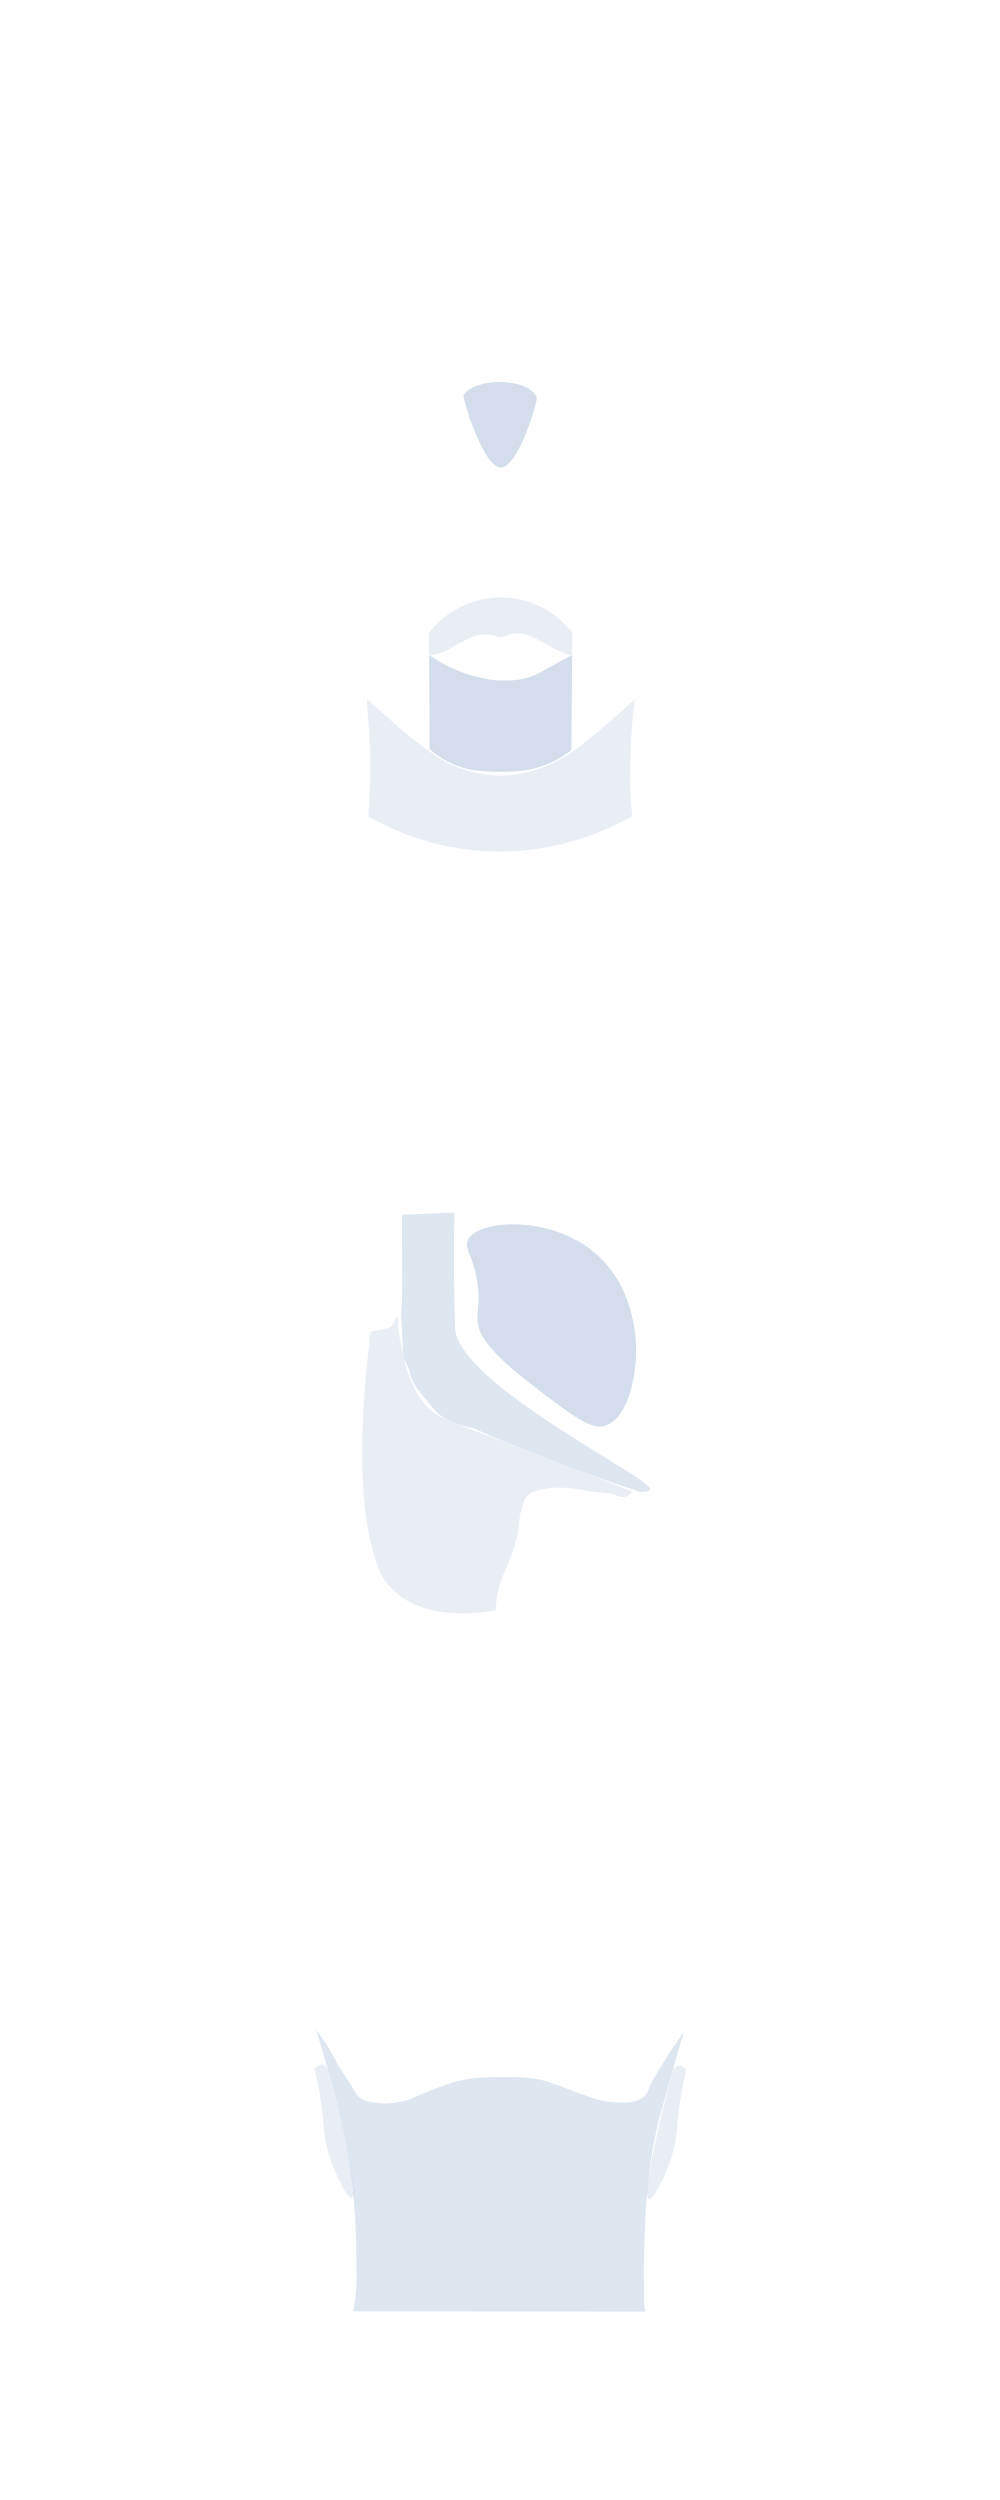
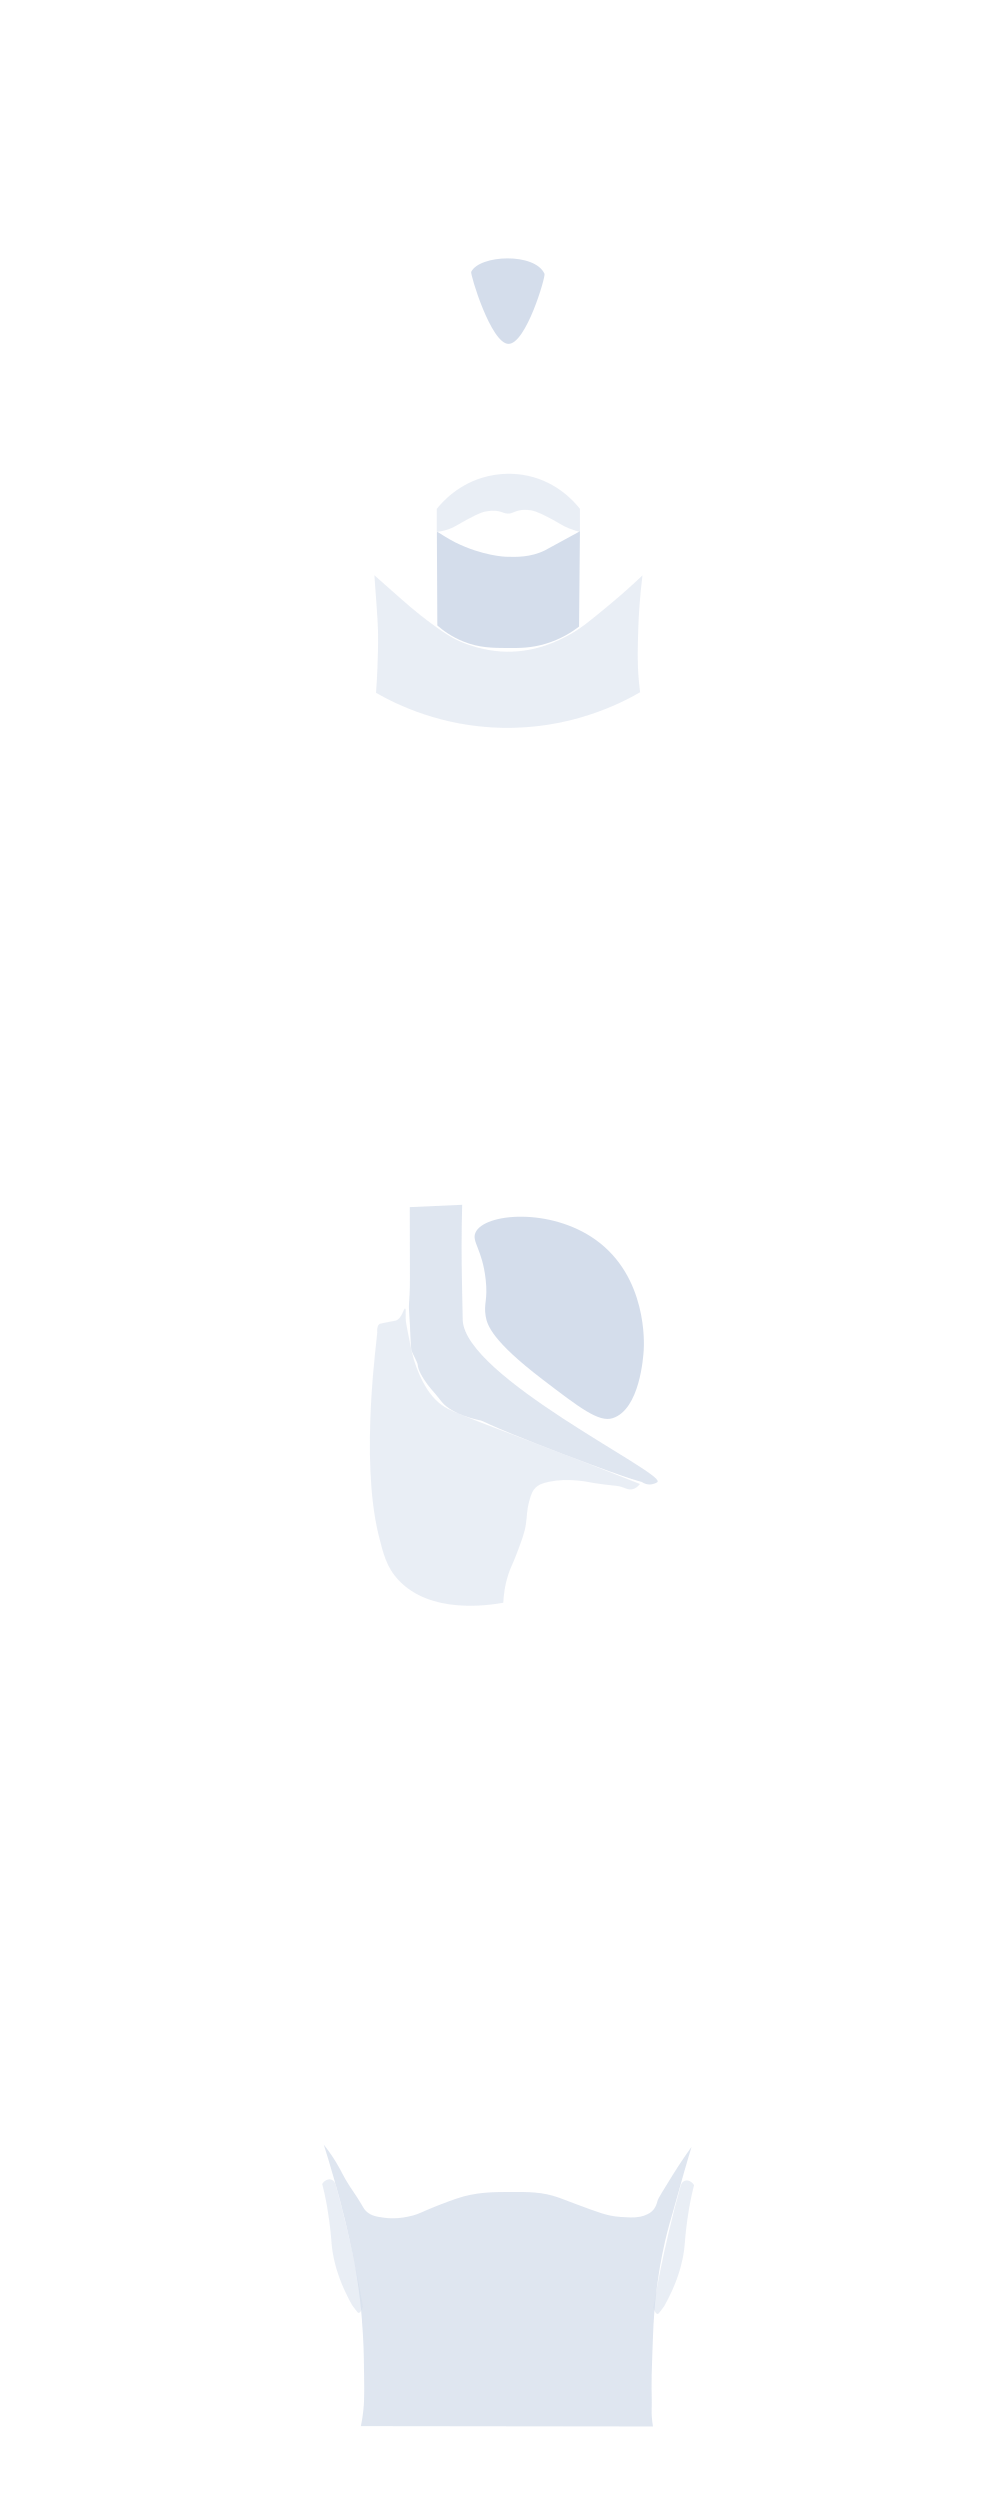
<svg xmlns="http://www.w3.org/2000/svg" id="_Слой_1" viewBox="0 0 2200 5500">
  <defs>
-     <style>.cls-1{opacity:.51;}.cls-1,.cls-2,.cls-3,.cls-4{fill:#d3ddeb;}.cls-2{opacity:.5;}.cls-3{opacity:.75;}</style>
+     <style>.cls-1,.cls-2,.cls-3,.cls-4{fill:#d4ddeb;}.cls-2{opacity:.5;}.cls-3{opacity:.51;}.cls-4{opacity:.75;}</style>
  </defs>
-   <path class="cls-3" d="M1419.57,5085.6c-214.21-.25-428.43-.5-642.64-.76.52-2.45,1.27-6.18,2.08-10.73,5.67-31.76,5.59-56.15,5.14-90.31-.5-38.89-.75-58.33-1.22-69.43-1.53-36.21-3.98-89.98-14.9-158.17-5.4-33.72-10.79-57.95-17.44-87.82-12.39-55.69-24.55-98.83-32.44-126.66-8.86-31.26-16.86-57.3-22.81-76.11,12.69,16.03,21.65,29.88,27.42,39.43,12.73,21.06,14.49,28.72,29.98,52.69,7.58,11.72,8.64,12.18,17.27,25.84,12.64,20,13.23,23.55,19.09,28.98,10.83,10.05,23.76,11.78,39.88,13.94,7.75,1.04,31.57,3.57,63.26-5.27,14.56-4.06,16.03-6.41,47.3-19.01,0,0,26.56-10.7,48.19-18.05,41.48-14.11,79.25-14.3,112.66-14.46,46.32-.23,75.77-.38,112.29,12.57,16.1,5.71,65.03,25.12,93.65,34.25,6.32,2.02,16.44,5.06,29.64,6.86,7.91,1.08,15.2,1.47,21.52,1.81,10.34.56,15.51.84,21.24.43,7.66-.54,17.19-1.31,27.75-6.5,3.29-1.62,7.27-3.58,11.27-7.37,8.23-7.8,10.48-17.59,11.71-22.11,1.62-5.99,12.19-22.98,33.33-56.97,9.19-14.77,16.24-25.42,17.92-27.95,8.99-13.55,17.12-25.12,23.76-34.31-3.95,12.93-9.92,32.75-16.91,57.23-5.1,17.85-7.63,27.29-13.44,48.13-13.21,47.39-15.29,53.01-19.94,70.24-12.5,46.24-18.57,83.48-21.49,101.77-7.94,49.59-10.42,88.4-11.89,112.42-.72,11.78-1.42,31.15-2.81,69.87-1.26,35.06-1.64,52.05-1.53,71.91.12,20.36.6,18.15.43,31.65-.19,14.64-.86,25.5,1.09,41.49.55,4.48,1.15,8.13,1.58,10.51Z" />
-   <path class="cls-2" d="M1090.27,3542.79c-32.75,5.92-160.52,25.57-230.79-50.11-25.81-27.8-33.37-57.16-43.61-99.05-41.81-171.13-2.05-440.33-2.86-445.92-.05-.32-.57-3.56-.06-7.72.17-1.37.48-2.74,1-4.46,1.26-4.17,3.55-5.66,4.12-6.01.09-.06.16-.1.24-.14.7-.36,2.2-.75,11.45-2.62,6.12-1.24,8.38-1.68,8.38-1.68,15.2-2.94,14.8-2.8,15.2-2.92,14.07-4.1,17.69-27.64,20.94-26.54,2.27.77.83,8.34,1.27,20.67.32,8.9,1.66,15.79,4.35,29.56,7.56,38.74,11.33,58.11,18.79,77.52,8.41,21.9,27.24,70.94,69.73,92.88,6.95,3.59,17.64,8,39.04,16.82,21.17,8.73,37.17,14.72,42.48,16.71,58.13,21.8,115.88,44.59,173.91,66.66,40.17,15.28,97.15,37.22,167.13,65.16-3.69,4.62-9.47,10.2-17.48,11.63-7.78,1.39-13.6-1.87-21.25-4.6-8.92-3.18-11.58-2.54-36.39-5.51-41.21-4.94-38.6-7.28-63.44-9.29-22.24-1.8-41.04-1.28-60.63,2.68-17.41,3.51-24.61,7.55-29.98,12.65-5.87,5.58-10.1,12.94-14.68,30.91-5.76,22.58-4.28,31.32-7.17,50.18-2.92,19.01-8.74,34.36-20.4,65.07-10.11,26.63-12.83,28.61-18.2,45.21-8.22,25.45-10.47,47.53-11.08,62.27Z" />
-   <path class="cls-1" d="M772.07,4835.75c-1.48-.06-2.54-1.32-7.21-7.49-2.17-2.86-4.65-6.16-7.37-9.83-8.31-14.9-24.43-45.65-34.41-80.12-4.93-17.04-7.59-32.28-7.86-33.92-2.41-14.08-2.71-21.94-3.93-35.88-1.17-13.39-4.9-52.04-14.26-94.87-2.02-9.24-3.87-16.74-5.09-21.49.95-1.67,2.72-4.28,5.78-6.45,1.9-1.36,7.23-5.15,13.57-3.37,7.21,2.02,9.65,9.57,9.83,10.17,9.41,33.98,18.47,69.22,27.04,105.68,13.29,56.57,24.24,111.14,33.24,163.38-.69,2.22-4.6,14.38-9.32,14.19Z" />
-   <path class="cls-1" d="M1429.75,4838.22c1.48-.06,2.54-1.32,7.21-7.49,2.17-2.86,4.65-6.16,7.37-9.83,8.31-14.9,24.43-45.65,34.41-80.12,4.93-17.04,7.59-32.28,7.86-33.92,2.41-14.08,2.71-21.94,3.93-35.88,1.17-13.39,4.9-52.04,14.26-94.87,2.02-9.24,3.87-16.74,5.09-21.49-.95-1.67-2.72-4.28-5.78-6.45-1.9-1.36-7.23-5.15-13.57-3.37-7.21,2.02-9.65,9.57-9.83,10.17-9.41,33.98-18.47,69.22-27.04,105.68-13.29,56.57-24.24,111.14-33.24,163.38.69,2.22,4.6,14.38,9.32,14.19Z" />
-   <path class="cls-3" d="M1429.85,3276.41c-1.18,2.69-10.51,6.48-18.95,6.19-7.58-.26-13.08-3.77-14.43-4.59-6.84-4.16.28,4.42-172.63-61.55-196.89-75.13-168.45-71.89-188.9-75.92-.04,0-56.24-11.09-79.49-39.01-1.41-1.69-4.02-5.04-13.86-17.15-5.98-7.36-16.07-17.55-25.45-32.39-13.23-20.94-13.94-28.73-14.05-32.09-.21-6.06-11.57-24.42-13.71-32.68-2.38-9.2-2.34-43.47-5.29-84.49-.15-2.09-.44-5.42-.46-9.95-.04-10.48,1.49-18.23,2.08-45.17.2-9.27.19-16.84.15-21.68-.1-51.16-.21-102.32-.31-153.48,38.42-1.7,76.84-3.39,115.25-5.09-.36,12.95-.71,28.05-.95,44.91-.13,8.94-.34,26.09-.35,47.81-.02,28.98.34,49.63,1.04,89.75.33,18.89,1.19,64.96,1.45,71.24,5.19,124.43,438.65,333.08,428.85,355.35Z" />
-   <path class="cls-4" d="M1399.2,2987.17c-.9,13.92-8.4,130.43-68.44,149.62-30.15,9.63-71.87-22.29-155.3-86.13-109.5-83.8-120.65-118.36-123.98-138.33-4.76-28.51,5.16-34.63,0-80.91-7.44-66.68-31.24-82.72-22.44-102.86,18.77-42.95,164.51-55.73,264.4,15.79,113.73,81.44,106.7,228.26,105.76,242.83Z" />
-   <path class="cls-1" d="M1391.19,1795.09c-46.1,26.6-155.82,81.6-304.78,78.22-132.37-3-230.07-50.62-276.1-76.95,2.79-39.33,3.85-71.4,4.27-94.69.41-23.01.16-35.88.01-41.94-.39-16.02-1.13-27.39-3.5-60.89-1.68-23.62-3.18-44.27-4.42-61.14,39.73,34.8,72.74,65.45,102.29,88.62,53.74,42.13,75.03,52.31,87.89,57.75,48.05,20.35,89.37,21.65,99.58,21.81,69.01,1.13,119.75-26.44,142.51-39.18,22.24-12.44,41.8-28.53,80.86-60.8,32.55-26.89,58.49-50.65,76.57-67.82-3.14,25.89-5.17,48.64-6.52,67.4-2.49,34.49-3.06,60.56-3.42,77.65-.47,22.84-.75,36.16,0,54.97.93,23.29,2.94,42.78,4.75,56.97Z" />
-   <path class="cls-4" d="M1256.94,1650.62c-14.9,11.43-39.41,27.42-73.04,37.61-32.3,9.79-57.95,9.66-84.54,9.53-32.23-.16-61.88-.3-96.71-14.21-26.52-10.59-45.64-25-57.51-35.43-.02-3.66-1-203.42-1-203.46,0,0,0-1,0-1.01,0-.03.85-1.76,1.36-1.41,0,0,.24.16.47.33.59.4,24.26,15.59,38.52,22.7,60.37,30.11,111.23,31.68,111.23,31.68,22.15.67,54.07,1.65,85.78-13.9,2.34-1.15,21.31-11.51,59.16-32.2.67-.37,17.55-9.59,18.22-9.96-.65,69.91-1.3,139.82-1.95,209.73Z" />
-   <path class="cls-2" d="M1144.8,1318.91c-12.96-2.86-46.71-8.91-88.04.73-64.36,15.01-101.21,57.37-112.84,71.99v50.74c5.66-.67,14.56-2.11,24.91-5.57,14.81-4.94,19.26-9.57,43.4-22.55,26.85-14.43,35.14-16.12,38.73-16.75,7.98-1.39,18.12-3.16,30.38-.32,9.03,2.09,11.47,4.89,19.36,4.83,9.08-.07,12.19-3.83,22.37-6.44,10.44-2.68,18.98-1.76,26.38-.97,4.37.47,14.25,1.92,44.4,18.04,21.72,11.61,25.49,15.62,41.07,21.9,9.91,4,18.39,6.41,23.97,7.82v-50.74c-11.14-14.26-48.44-58.24-114.1-72.72Z" />
-   <path class="cls-4" d="M1101.81,1028.64h0c-38.55,0-84.64-153.4-82.15-158.47,18.54-37.7,140.12-42.78,161.26,4.32,2.82,6.29-40.56,154.15-79.11,154.15Z" />
+   <path class="cls-4" d="M1436.55,5338.24c-214.21-.25-428.43-.5-642.64-.76.52-2.45,1.27-6.18,2.08-10.73,5.67-31.76,5.59-56.15,5.14-90.31-.5-38.89-.75-58.33-1.22-69.43-1.53-36.21-3.98-89.98-14.9-158.17-5.4-33.72-10.79-57.95-17.44-87.82-12.39-55.69-24.55-98.83-32.44-126.66-8.86-31.26-16.86-57.3-22.81-76.11,12.69,16.03,21.65,29.88,27.42,39.43,12.73,21.06,14.49,28.72,29.98,52.69,7.58,11.72,8.64,12.18,17.27,25.84,12.64,20,13.23,23.55,19.09,28.98,10.83,10.05,23.76,11.78,39.88,13.94,7.75,1.04,31.57,3.57,63.26-5.27,14.56-4.06,16.03-6.41,47.3-19.01,0,0,26.56-10.7,48.19-18.05,41.48-14.11,79.25-14.3,112.66-14.46,46.32-.23,75.77-.38,112.29,12.57,16.1,5.71,65.03,25.12,93.65,34.25,6.32,2.02,16.44,5.06,29.64,6.86,7.91,1.08,15.2,1.47,21.52,1.81,10.34.56,15.51.84,21.24.43,7.66-.54,17.19-1.31,27.75-6.5,3.29-1.62,7.27-3.58,11.27-7.37,8.23-7.8,10.48-17.59,11.71-22.11,1.62-5.99,12.19-22.98,33.33-56.97,9.19-14.77,16.24-25.42,17.92-27.95,8.99-13.55,17.12-25.12,23.76-34.31-3.95,12.93-9.92,32.75-16.91,57.23-5.1,17.85-7.63,27.29-13.44,48.13-13.21,47.39-15.29,53.01-19.94,70.24-12.5,46.24-18.57,83.48-21.49,101.77-7.94,49.59-10.42,88.4-11.89,112.42-.72,11.78-1.42,31.15-2.81,69.87-1.26,35.06-1.64,52.05-1.53,71.91.12,20.36.6,18.15.43,31.65-.19,14.64-.86,25.5,1.09,41.49.55,4.48,1.15,8.13,1.58,10.51Z" />
+   <path class="cls-3" d="M789.05,5088.39c-1.48-.06-2.54-1.32-7.21-7.49-2.17-2.86-4.65-6.16-7.37-9.83-8.31-14.9-24.43-45.65-34.41-80.12-4.93-17.04-7.59-32.28-7.86-33.92-2.41-14.08-2.71-21.94-3.93-35.88-1.17-13.39-4.9-52.04-14.26-94.87-2.02-9.24-3.87-16.74-5.09-21.49.95-1.67,2.72-4.28,5.78-6.45,1.9-1.36,7.23-5.15,13.57-3.37,7.21,2.02,9.65,9.57,9.83,10.17,9.41,33.98,18.47,69.22,27.04,105.68,13.29,56.57,24.24,111.14,33.24,163.38-.69,2.22-4.6,14.38-9.32,14.19Z" />
+   <path class="cls-3" d="M1446.73,5090.86c1.48-.06,2.54-1.32,7.21-7.49,2.17-2.86,4.65-6.16,7.37-9.83,8.31-14.9,24.43-45.65,34.41-80.12,4.93-17.04,7.59-32.28,7.86-33.92,2.41-14.08,2.71-21.94,3.93-35.88,1.17-13.39,4.9-52.04,14.26-94.87,2.02-9.24,3.87-16.74,5.09-21.49-.95-1.67-2.72-4.28-5.78-6.45-1.9-1.36-7.23-5.15-13.57-3.37-7.21,2.02-9.65,9.57-9.83,10.17-9.41,33.98-18.47,69.22-27.04,105.68-13.29,56.57-24.24,111.14-33.24,163.38.69,2.22,4.6,14.38,9.32,14.19Z" />
+   <path class="cls-2" d="M1107.25,3526.01c-32.75,5.92-160.52,25.57-230.79-50.11-25.81-27.8-33.37-57.16-43.61-99.05-41.81-171.13-2.05-440.33-2.86-445.92-.05-.32-.57-3.56-.06-7.72.17-1.37.48-2.74,1-4.46,1.26-4.17,3.55-5.66,4.12-6.01.09-.06.16-.1.24-.14.7-.36,2.2-.75,11.45-2.62,6.12-1.24,8.38-1.68,8.38-1.68,15.2-2.94,14.8-2.8,15.2-2.92,14.07-4.1,17.69-27.64,20.94-26.54,2.27.77.83,8.34,1.27,20.67.32,8.9,1.66,15.79,4.35,29.56,7.56,38.74,11.33,58.11,18.79,77.52,8.41,21.9,27.24,70.94,69.73,92.88,6.95,3.59,17.64,8,39.04,16.82,21.17,8.73,37.17,14.72,42.48,16.71,58.13,21.8,115.88,44.59,173.91,66.66,40.17,15.28,97.15,37.22,167.13,65.16-3.69,4.62-9.47,10.2-17.48,11.63-7.78,1.39-13.6-1.87-21.25-4.6-8.92-3.18-11.58-2.54-36.39-5.51-41.21-4.94-38.6-7.28-63.44-9.29-22.24-1.8-41.04-1.28-60.63,2.68-17.41,3.51-24.61,7.55-29.98,12.65-5.87,5.58-10.1,12.94-14.68,30.91-5.76,22.58-4.28,31.32-7.17,50.18-2.92,19.01-8.74,34.36-20.4,65.07-10.11,26.63-12.83,28.61-18.2,45.21-8.22,25.45-10.47,47.53-11.08,62.27Z" />
+   <path class="cls-4" d="M1446.83,3259.63c-1.18,2.69-10.51,6.48-18.95,6.19-7.58-.26-13.08-3.77-14.43-4.59-6.84-4.16.28,4.42-172.63-61.55-196.89-75.13-168.45-71.89-188.9-75.92-.04,0-56.24-11.09-79.49-39.01-1.41-1.69-4.02-5.04-13.86-17.15-5.98-7.36-16.07-17.55-25.45-32.39-13.23-20.94-13.94-28.73-14.05-32.09-.21-6.06-11.57-24.42-13.71-32.68-2.38-9.2-2.34-43.47-5.29-84.49-.15-2.09-.44-5.42-.46-9.95-.04-10.48,1.49-18.23,2.08-45.17.2-9.27.19-16.84.15-21.68-.1-51.16-.21-102.32-.31-153.48,38.42-1.7,76.84-3.39,115.25-5.09-.36,12.95-.71,28.05-.95,44.91-.13,8.94-.34,26.09-.35,47.81-.02,28.98.34,49.63,1.04,89.75.33,18.89,1.19,64.96,1.45,71.24,5.19,124.43,438.65,333.08,428.85,355.35Z" />
+   <path class="cls-1" d="M1416.18,2970.4c-.9,13.92-8.4,130.43-68.44,149.62-30.15,9.63-71.87-22.29-155.3-86.13-109.5-83.8-120.65-118.36-123.98-138.33-4.76-28.51,5.16-34.63,0-80.91-7.44-66.68-31.24-82.72-22.44-102.86,18.77-42.95,164.51-55.73,264.4,15.79,113.73,81.44,106.7,228.26,105.76,242.83Z" />
+   <path class="cls-3" d="M1408.17,1522.99c-46.1,26.6-155.82,81.6-304.78,78.22-132.37-3-230.07-50.62-276.1-76.95,2.79-39.33,3.85-71.4,4.27-94.69.41-23.01.16-35.88.01-41.94-.39-16.02-1.13-27.39-3.5-60.89-1.68-23.62-3.18-44.27-4.42-61.14,39.73,34.8,72.74,65.45,102.29,88.62,53.74,42.13,75.03,52.31,87.89,57.75,48.05,20.35,89.37,21.65,99.58,21.81,69.01,1.13,119.75-26.44,142.51-39.18,22.24-12.44,41.8-28.53,80.86-60.8,32.55-26.89,58.49-50.65,76.57-67.82-3.14,25.89-5.17,48.64-6.52,67.4-2.49,34.49-3.06,60.56-3.42,77.65-.47,22.84-.75,36.16,0,54.97.93,23.29,2.94,42.78,4.75,56.97Z" />
+   <path class="cls-1" d="M1273.92,1378.52c-14.9,11.43-39.41,27.42-73.04,37.61-32.3,9.79-57.95,9.66-84.54,9.53-32.23-.16-61.88-.3-96.71-14.21-26.52-10.59-45.64-25-57.51-35.43-.02-3.66-1-203.42-1-203.46,0,0,0-1,0-1.01,0-.03.85-1.76,1.36-1.41,0,0,.24.16.47.33.59.4,24.26,15.59,38.52,22.7,60.37,30.11,111.23,31.68,111.23,31.68,22.15.67,54.07,1.65,85.78-13.9,2.34-1.15,21.31-11.51,59.16-32.2.67-.37,17.55-9.59,18.22-9.96-.65,69.91-1.3,139.82-1.95,209.73Z" />
+   <path class="cls-2" d="M1161.78,1046.81c-12.96-2.86-46.71-8.91-88.04.73-64.36,15.01-101.21,57.37-112.84,71.99v50.74c5.66-.67,14.56-2.11,24.91-5.57,14.81-4.94,19.26-9.57,43.4-22.55,26.85-14.43,35.14-16.12,38.73-16.75,7.98-1.39,18.12-3.16,30.38-.32,9.03,2.09,11.47,4.89,19.36,4.83,9.08-.07,12.19-3.83,22.37-6.44,10.44-2.68,18.98-1.76,26.38-.97,4.37.47,14.25,1.92,44.4,18.04,21.72,11.61,25.49,15.62,41.07,21.9,9.91,4,18.39,6.41,23.97,7.82v-50.74c-11.14-14.26-48.44-58.24-114.1-72.72Z" />
+   <path class="cls-1" d="M1118.79,756.54h0c-38.55,0-84.64-153.4-82.15-158.47,18.54-37.7,140.12-42.78,161.26,4.32,2.82,6.29-40.56,154.15-79.11,154.15Z" />
</svg>
